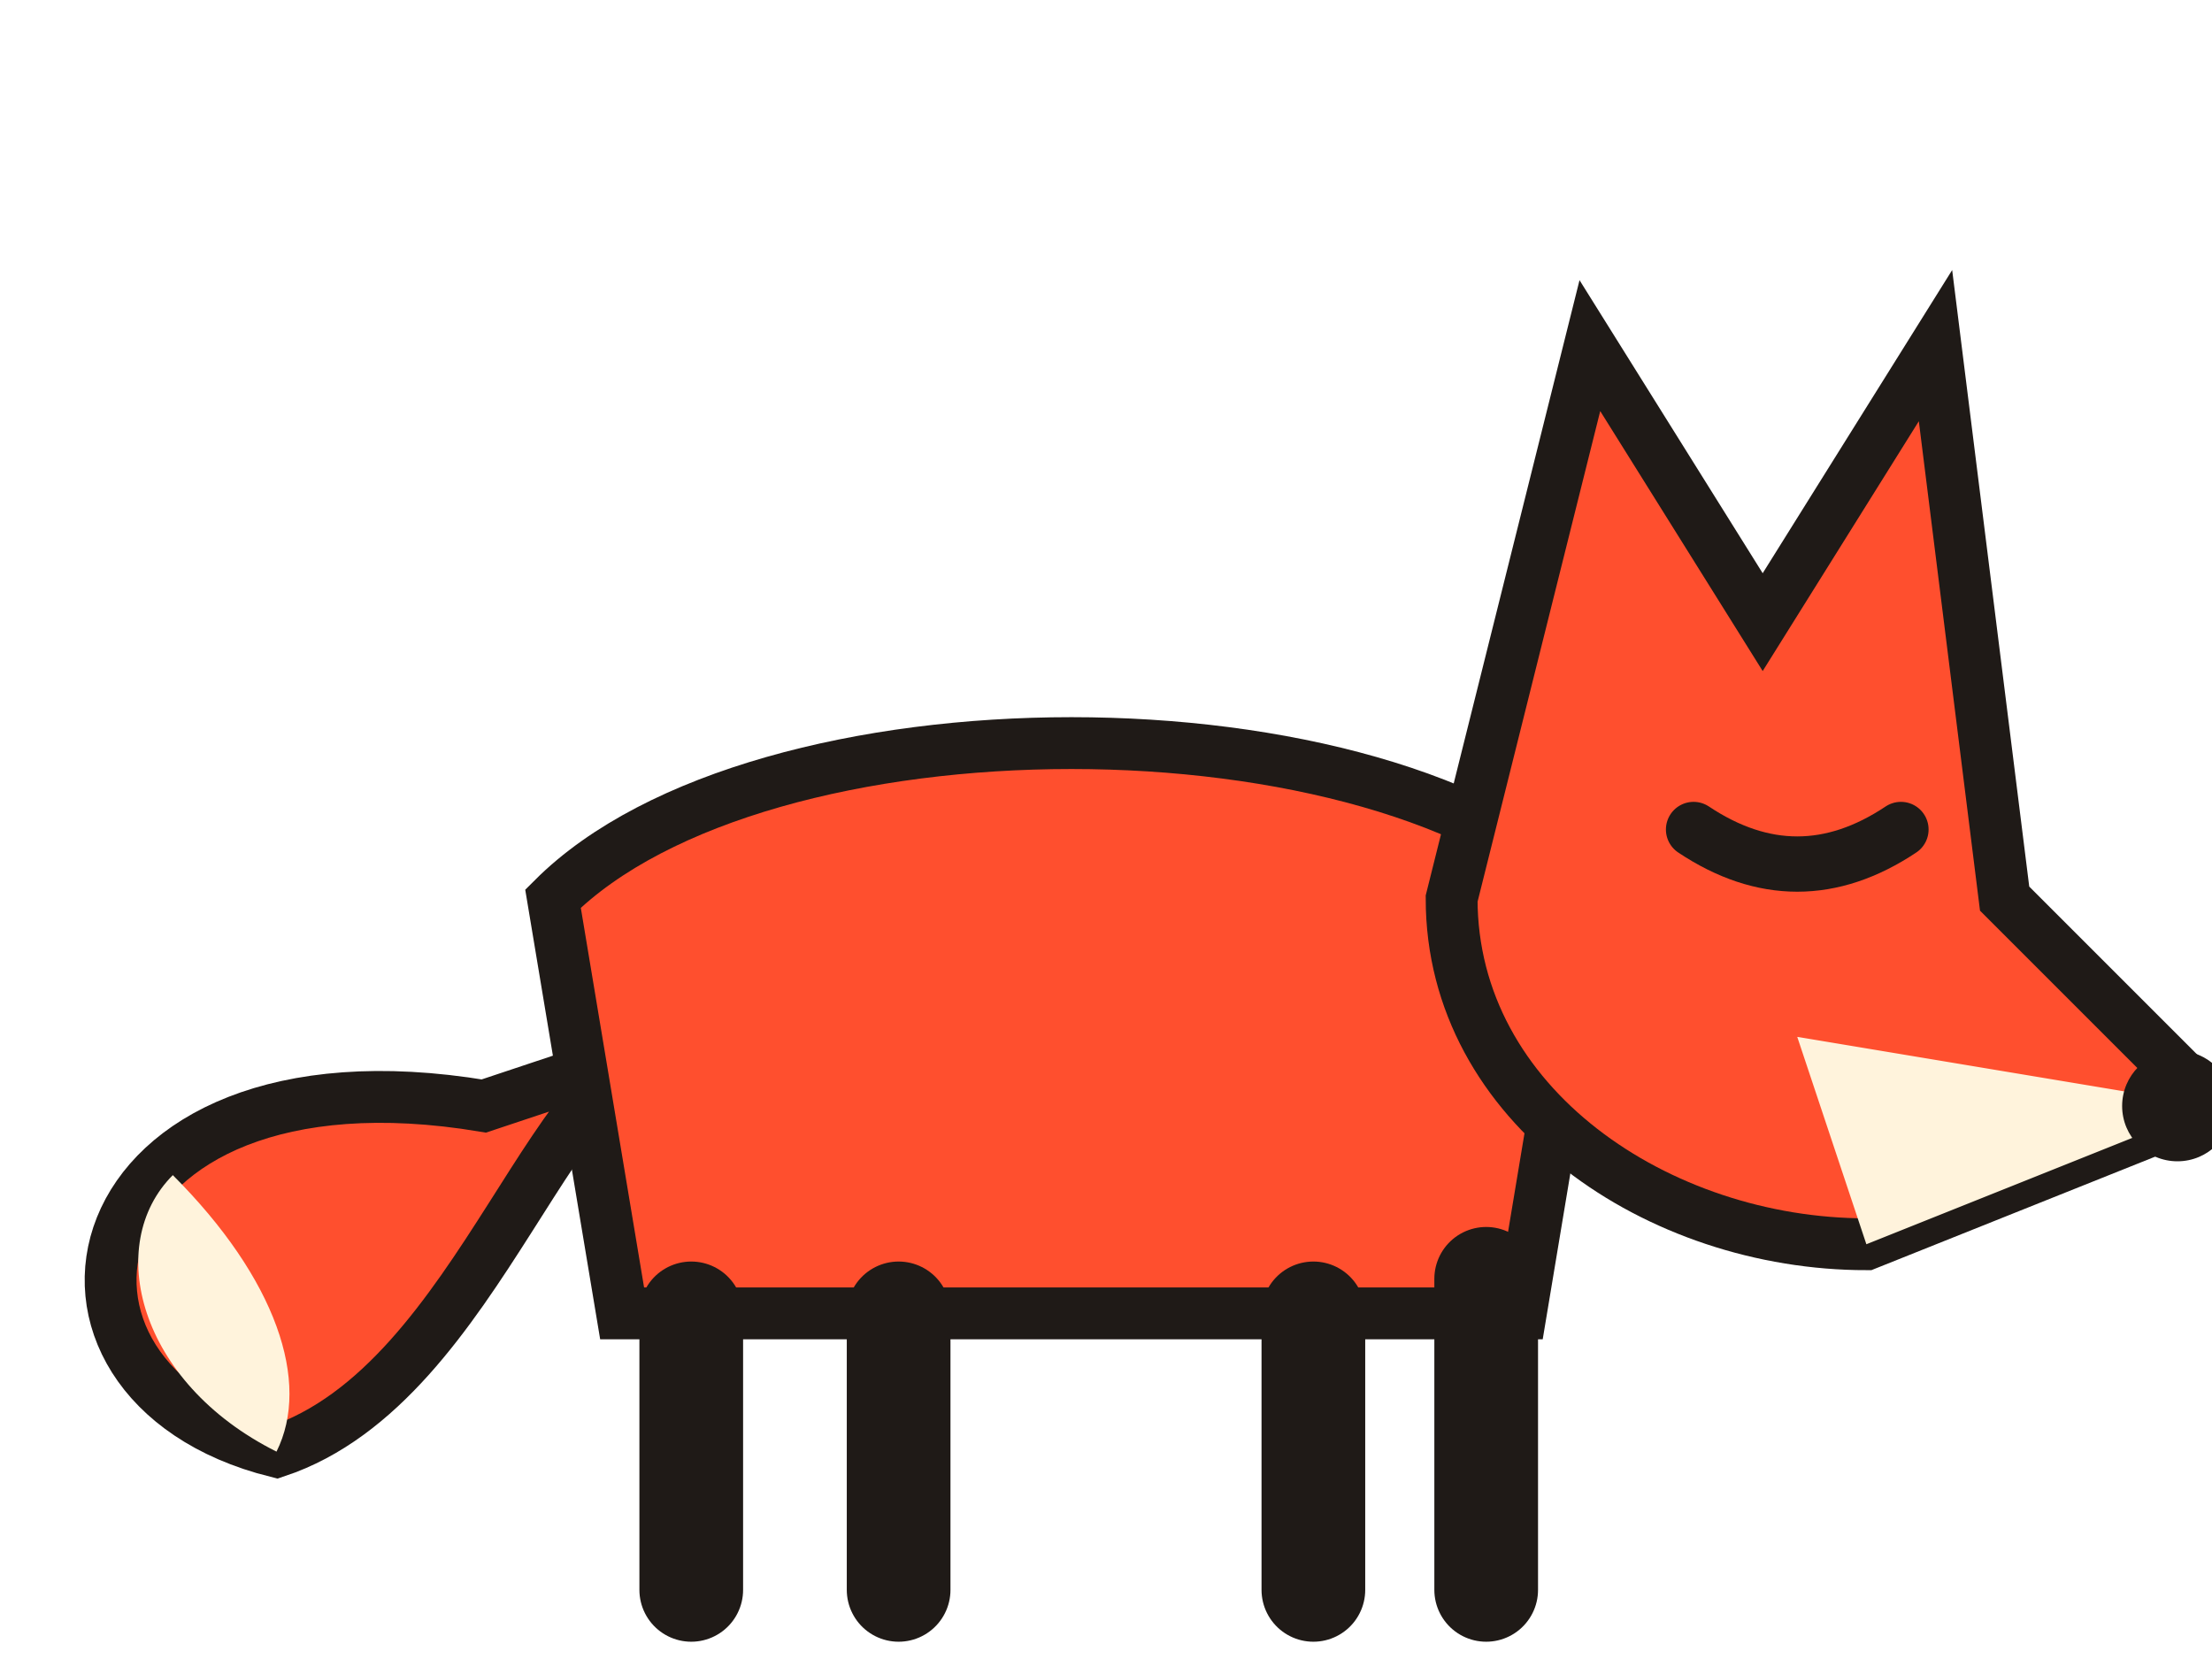
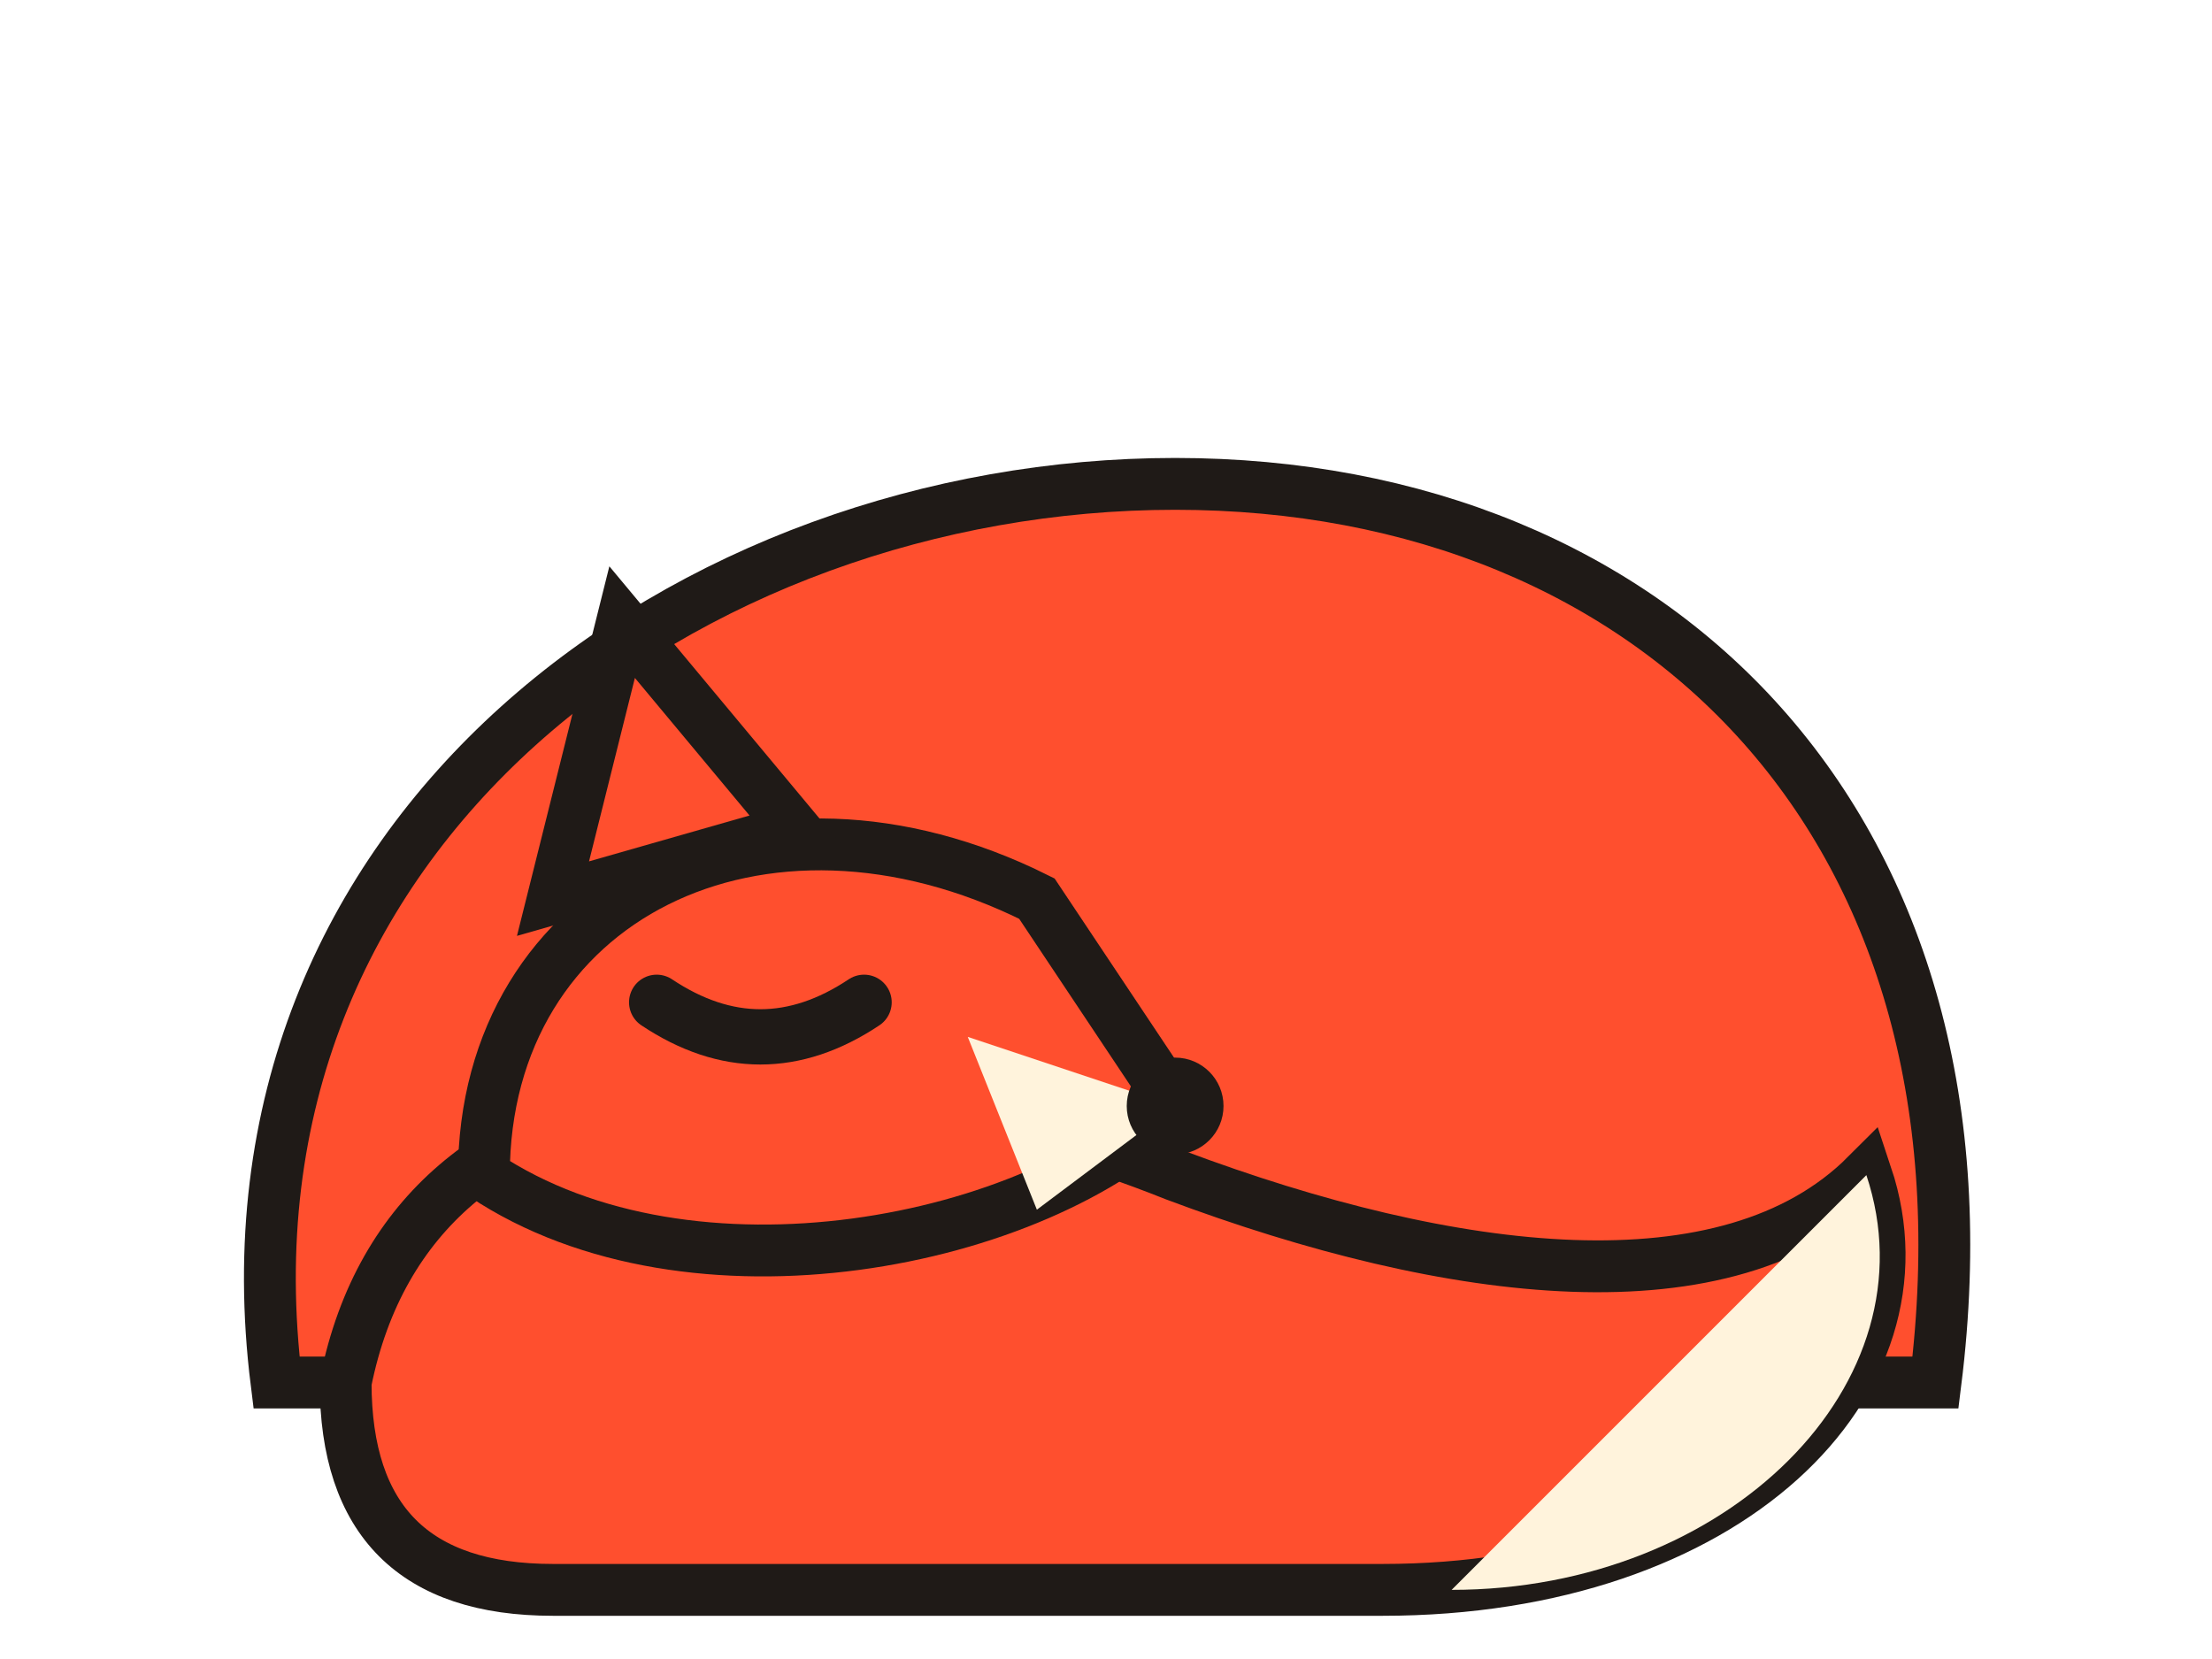
<svg xmlns="http://www.w3.org/2000/svg" width="64" height="48" viewBox="0 0 64 48" fill="none">
+   <g id="corps">
+     <path d="M8 40 C 6 24, 20 14, 34 14 C 48 14, 58 24, 56 40 Z" fill="#FF4F2E" stroke="#1F1A17" stroke-width="1.5" />
+   </g>
  <g id="queue">
-     <path d="M14 32 C 2 30, 0 40, 8 42 C 14 40, 16 30, 20 30 Z" fill="#FF4F2E" stroke="#1F1A17" stroke-width="1.5" />
-     <path d="M8 42 C 4 40, 3 36, 5 34 C 8 37, 9 40, 8 42 Z" fill="#FFF3DC" />
-   </g>
-   <g id="corps">
-     <path d="M16 26 C 22 20, 40 20, 46 26 L 44 38 L 18 38 Z" fill="#FF4F2E" stroke="#1F1A17" stroke-width="1.5" />
-   </g>
-   <g id="pattes">
-     <path d="M20 38 V46 M26 38 V46 M38 38 V46 M43 37 V46" stroke="#1F1A17" stroke-width="3" stroke-linecap="round" />
+     <path d="M10 40 C 12 30, 24 30, 34 34 C 42 37, 50 38, 54 34 C 56 40, 50 46, 40 46 L 16 46 C 12 46, 10 44, 10 40 Z" fill="#FF4F2E" stroke="#1F1A17" stroke-width="1.5" />
+     <path d="M54 34 C 56 40, 50 46, 42 46 C 46 42, 50 38, 54 34 Z" fill="#FFF3DC" />
  </g>
  <g id="tete">
-     <path d="M42 26 L46 10 L51 18 L56 10 L58 26 L64 32 L54 36 C 48 36, 42 32, 42 26 Z" fill="#FF4F2E" stroke="#1F1A17" stroke-width="1.5" />
-     <path d="M52 30 L64 32 L54 36 Z" fill="#FFF3DC" />
-     <circle cx="63" cy="32" r="1.6" fill="#1F1A17" />
+     <path d="M14 34 C 14 26, 22 22, 30 26 L 34 32 C 30 36, 20 38, 14 34 Z" fill="#FF4F2E" stroke="#1F1A17" stroke-width="1.5" />
+     <path d="M16 26 L18 18 L23 24 Z" fill="#FF4F2E" stroke="#1F1A17" stroke-width="1.5" />
+     <path d="M28 30 L34 32 L30 35 Z" fill="#FFF3DC" />
+     <circle cx="34" cy="32" r="1.4" fill="#1F1A17" />
  </g>
  <g id="oeil">
-     <path d="M49 24 Q 52 26 55 24" stroke="#1F1A17" stroke-width="1.6" stroke-linecap="round" fill="none" />
+     <path d="M19 29 Q 22 31 25 29" stroke="#1F1A17" stroke-width="1.6" stroke-linecap="round" fill="none" />
  </g>
</svg>
